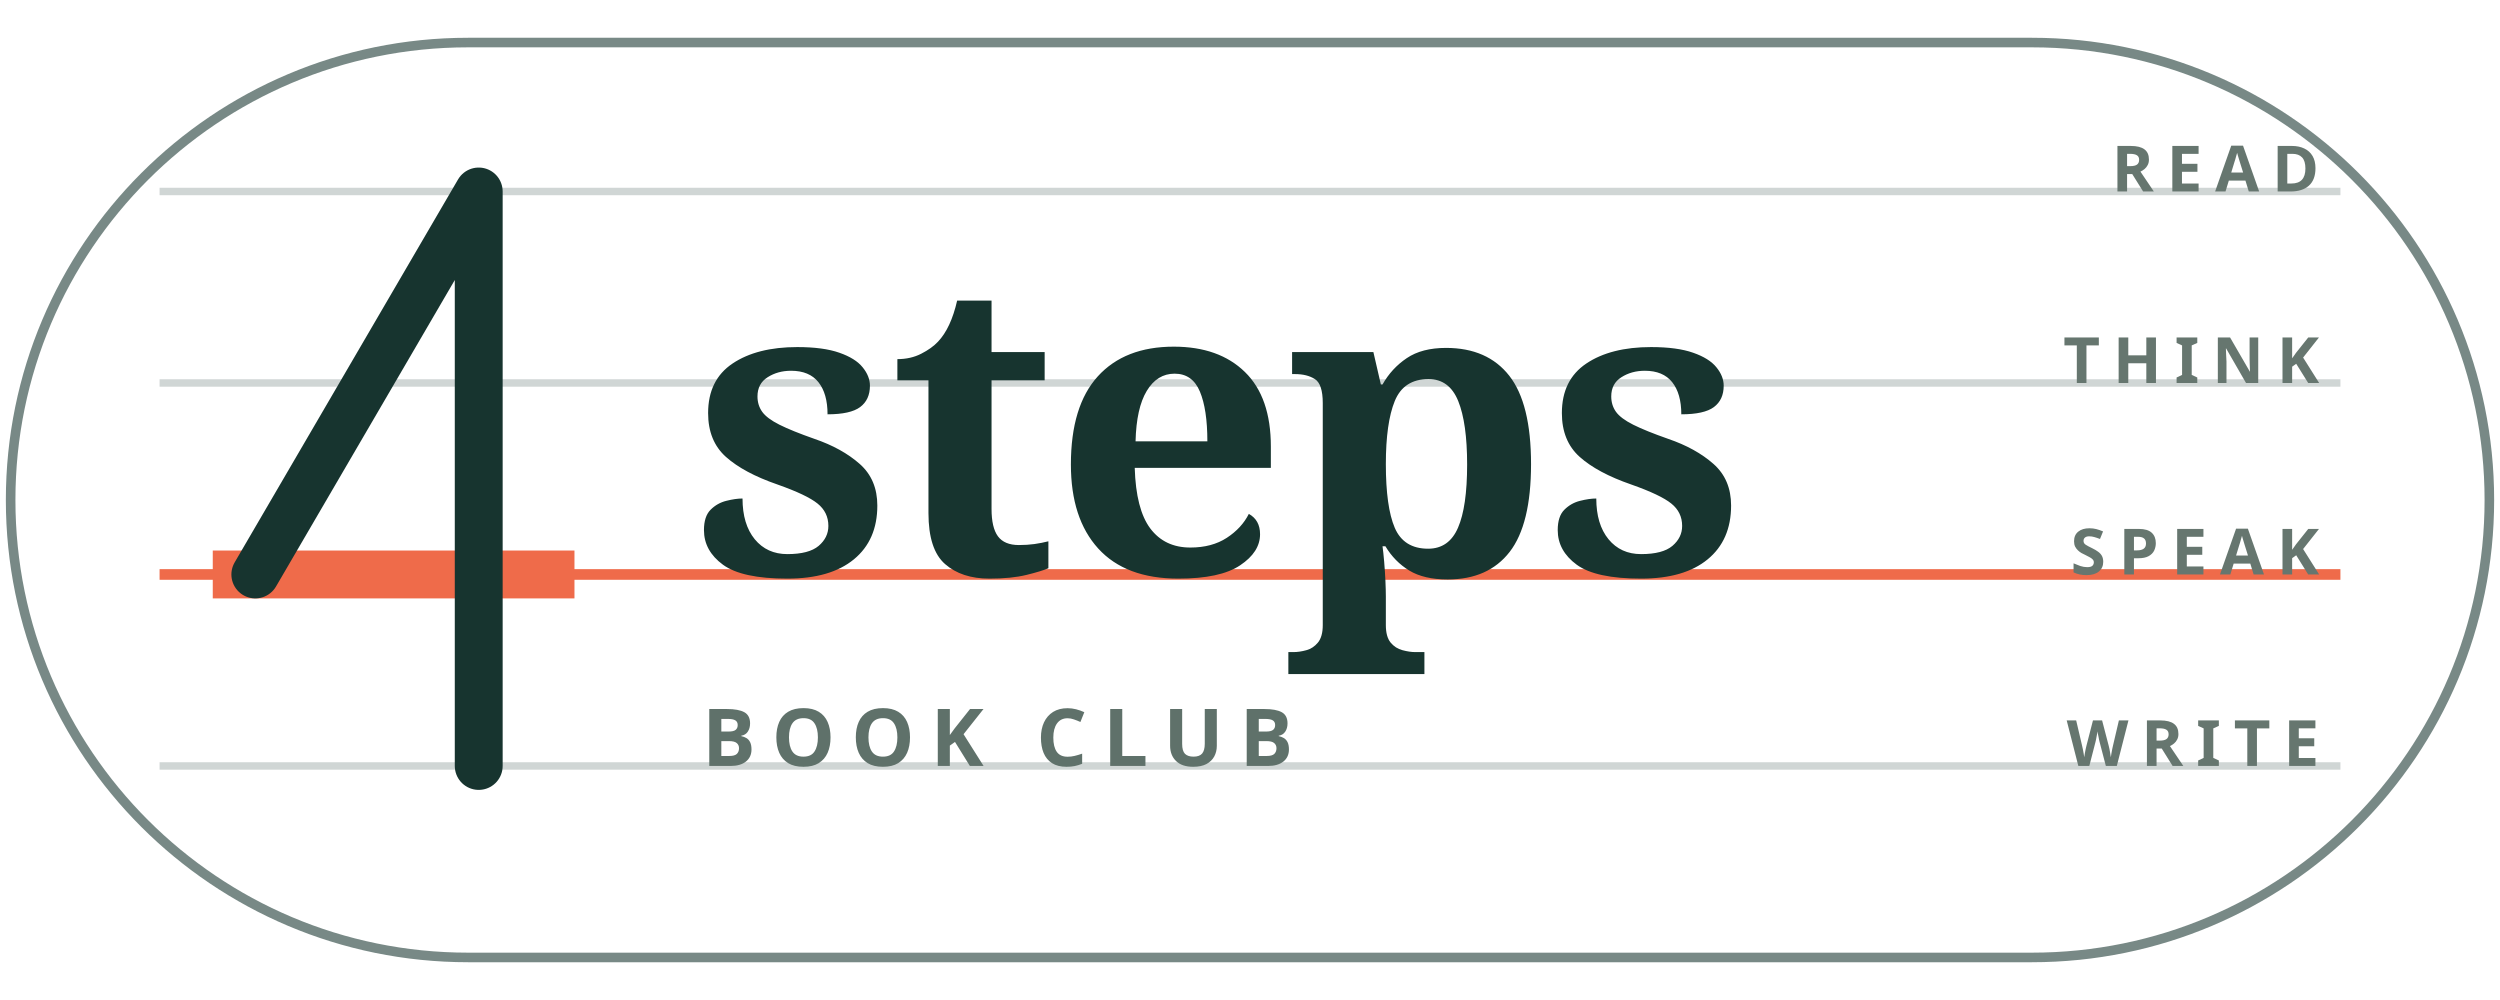
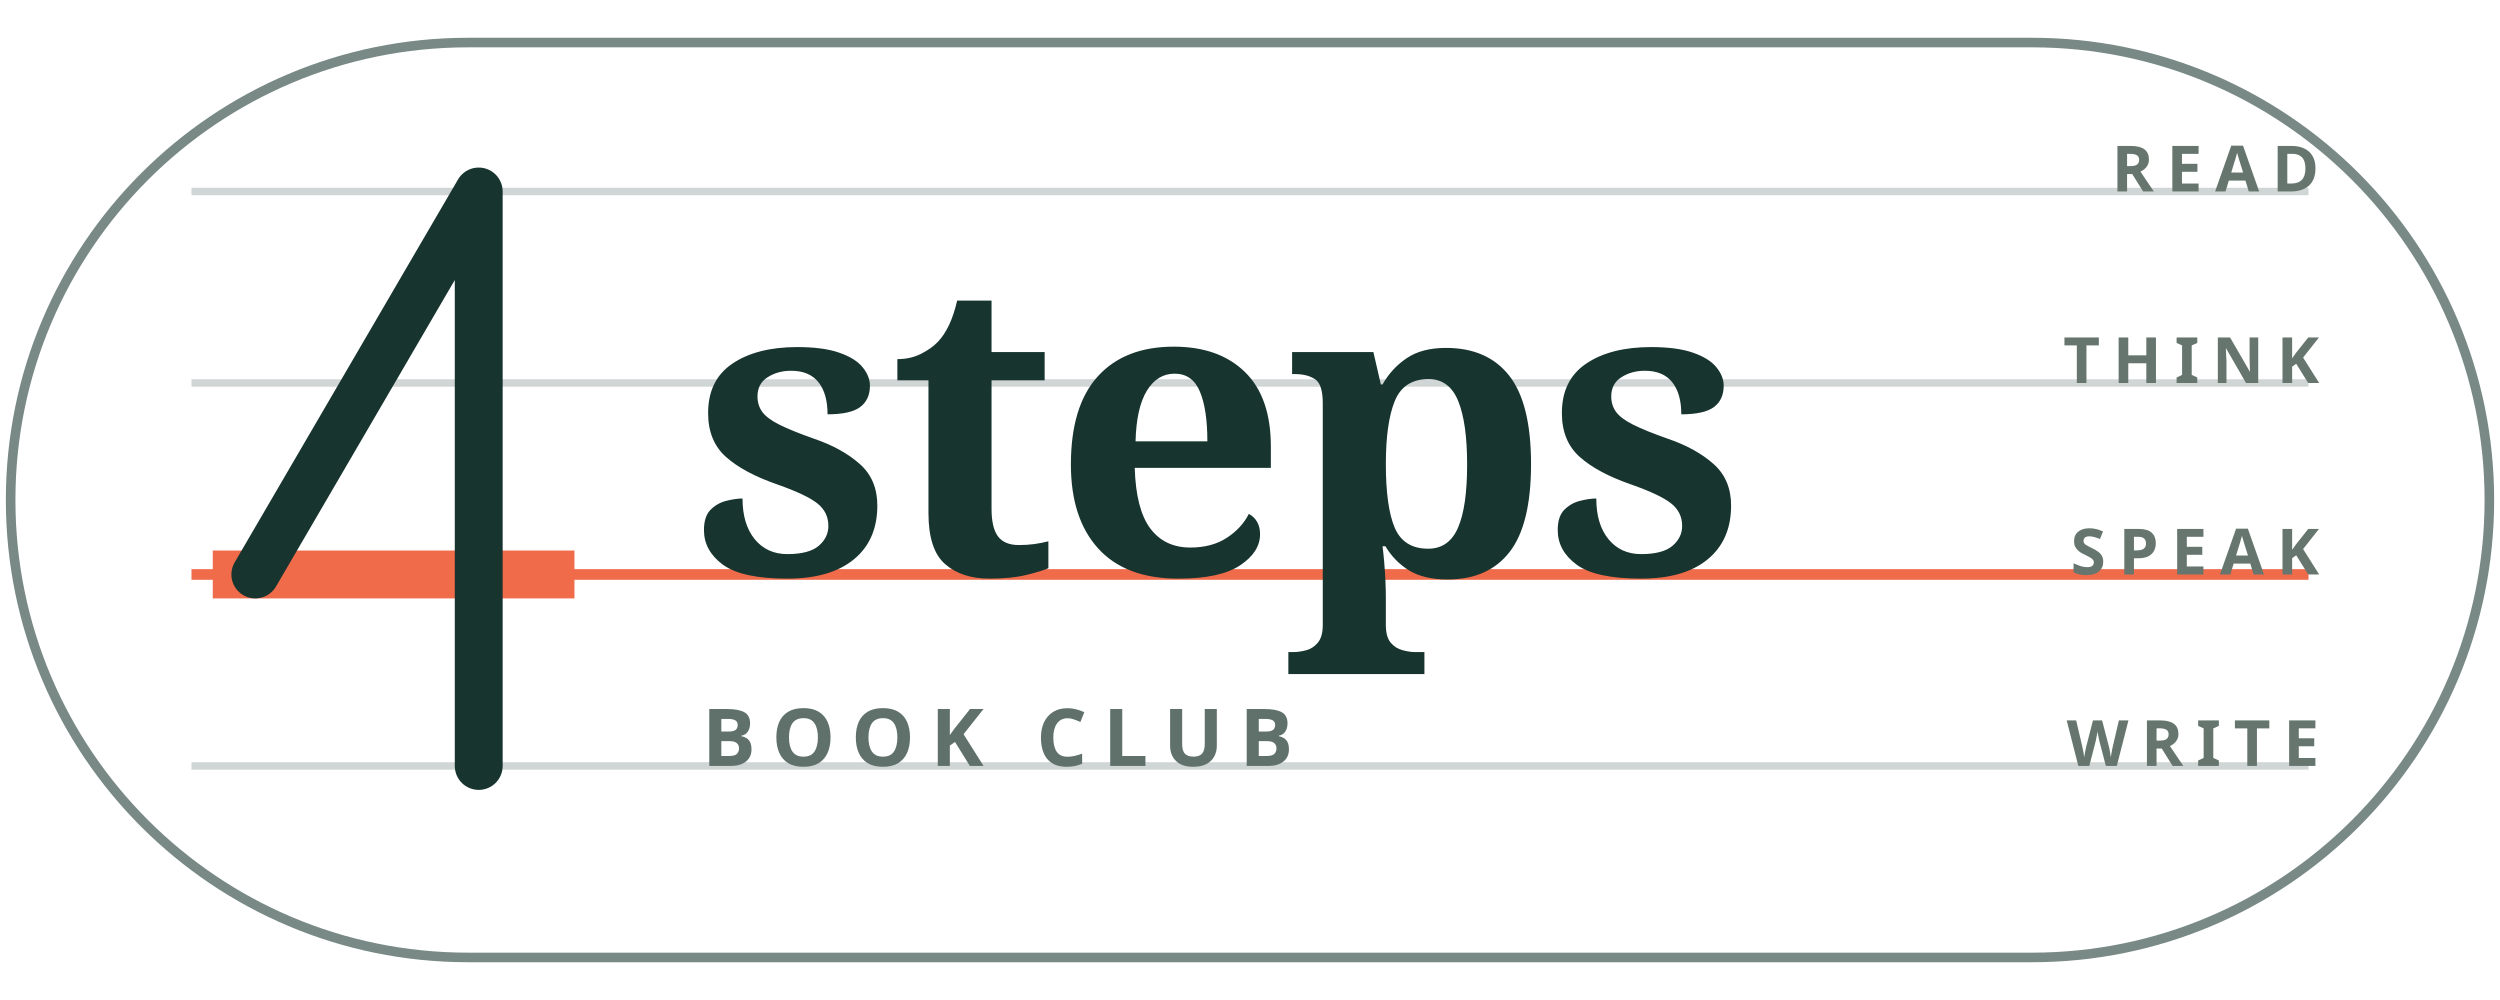
<svg xmlns="http://www.w3.org/2000/svg" viewBox="0 16 470 188" role="img" aria-labelledby="l-title l-desc">
  <g aria-hidden="true">
    <rect x="2" y="24" width="466" height="172" rx="86" fill="none" stroke="#17342F" stroke-opacity="0.58" stroke-width="1.8" />
    <g stroke="#17342F" stroke-opacity="0.2" stroke-width="1.4">
-       <line x1="30" y1="52" x2="440" y2="52" />
-       <line x1="30" y1="88" x2="440" y2="88" />
-       <line x1="30" y1="160" x2="440" y2="160" />
+       <line x1="36" y1="52" x2="434" y2="52" />
+       <line x1="36" y1="88" x2="434" y2="88" />
+       <line x1="36" y1="160" x2="434" y2="160" />
    </g>
-     <line x1="30" y1="124" x2="440" y2="124" stroke="#EF6B4A" stroke-width="2" />
+     <line x1="36" y1="124" x2="434" y2="124" stroke="#EF6B4A" stroke-width="2" />
    <line x1="40" y1="124" x2="108" y2="124" stroke="#EF6B4A" stroke-width="9" />
    <path d="M48 124 L90 52 V160" fill="none" stroke="#17342F" stroke-width="9" stroke-linejoin="round" stroke-linecap="round" />
    <text x="130" y="124" font-family="Gowun Batang, serif" font-weight="700" font-size="78" letter-spacing="-1" fill="#17342F">steps</text>
    <text x="132" y="160" font-family="IBM Plex Sans KR, sans-serif" font-weight="600" font-size="15" letter-spacing="3" fill="#5f716a">BOOK CLUB</text>
    <g font-family="IBM Plex Sans KR, sans-serif" font-weight="600" font-size="12" letter-spacing="2.4" fill="#66766F" text-anchor="end">
      <text x="436" y="52">READ</text>
      <text x="436" y="88">THINK</text>
      <text x="436" y="124">SPEAK</text>
      <text x="436" y="160">WRITE</text>
    </g>
  </g>
</svg>
